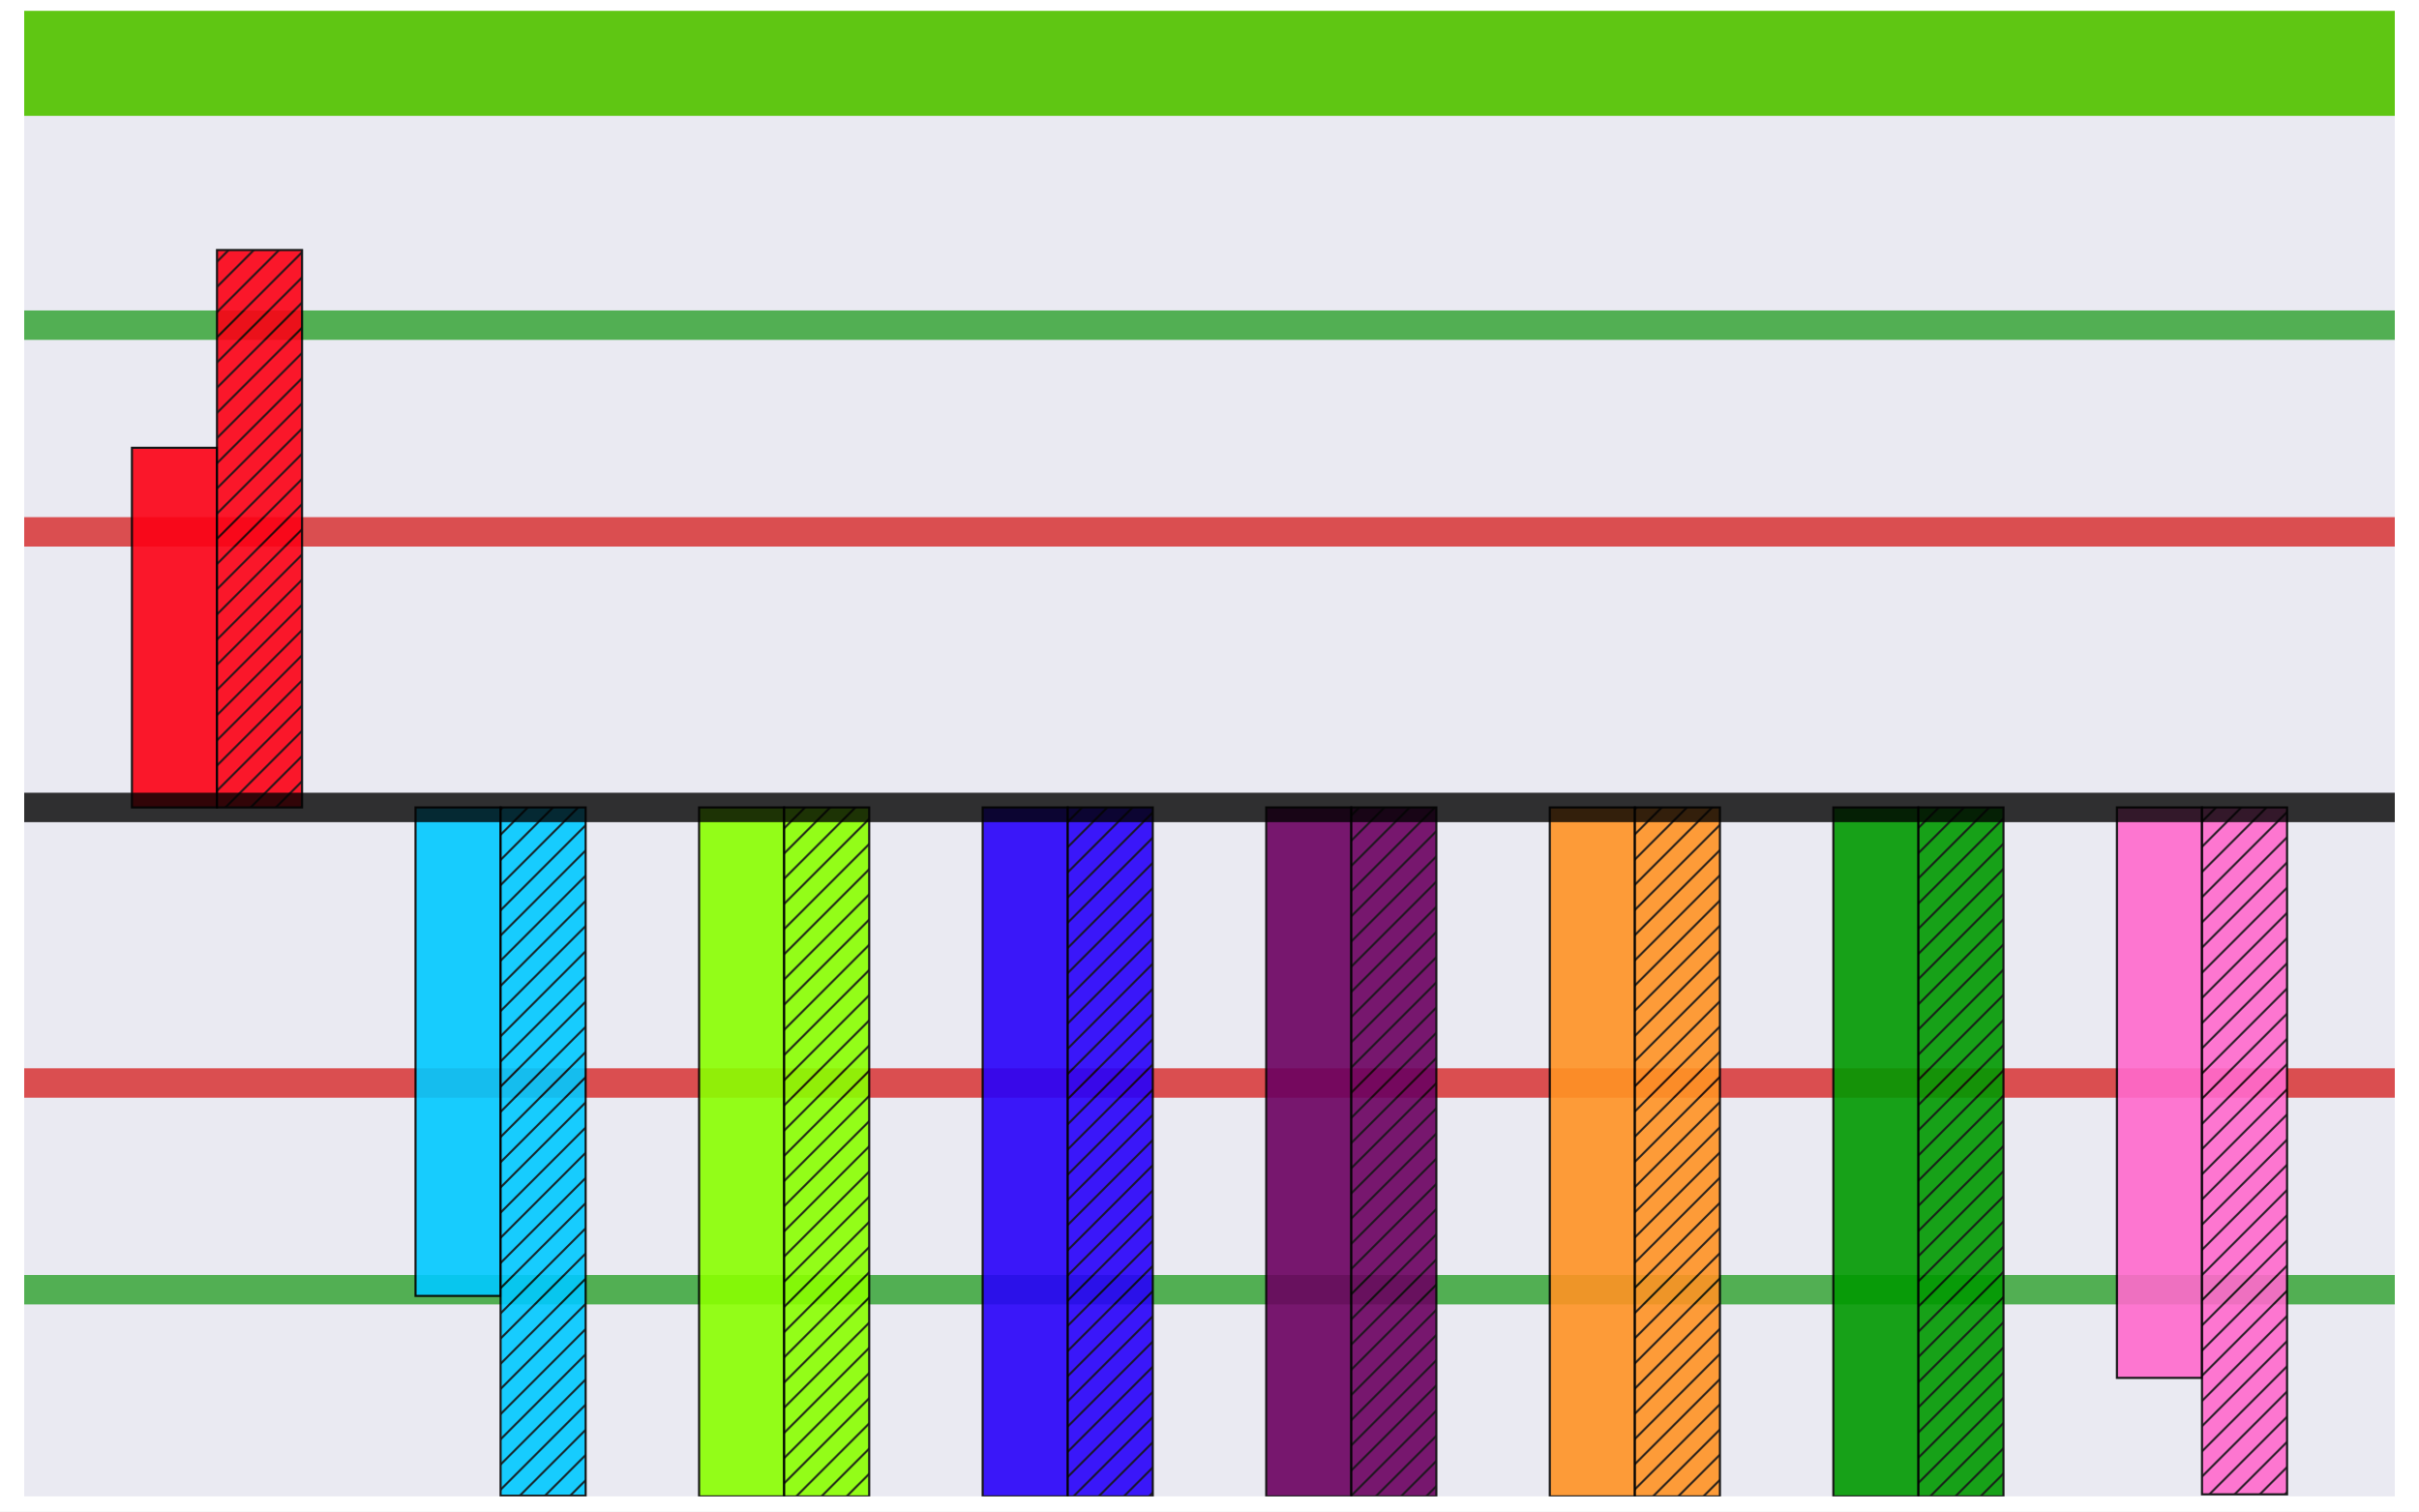
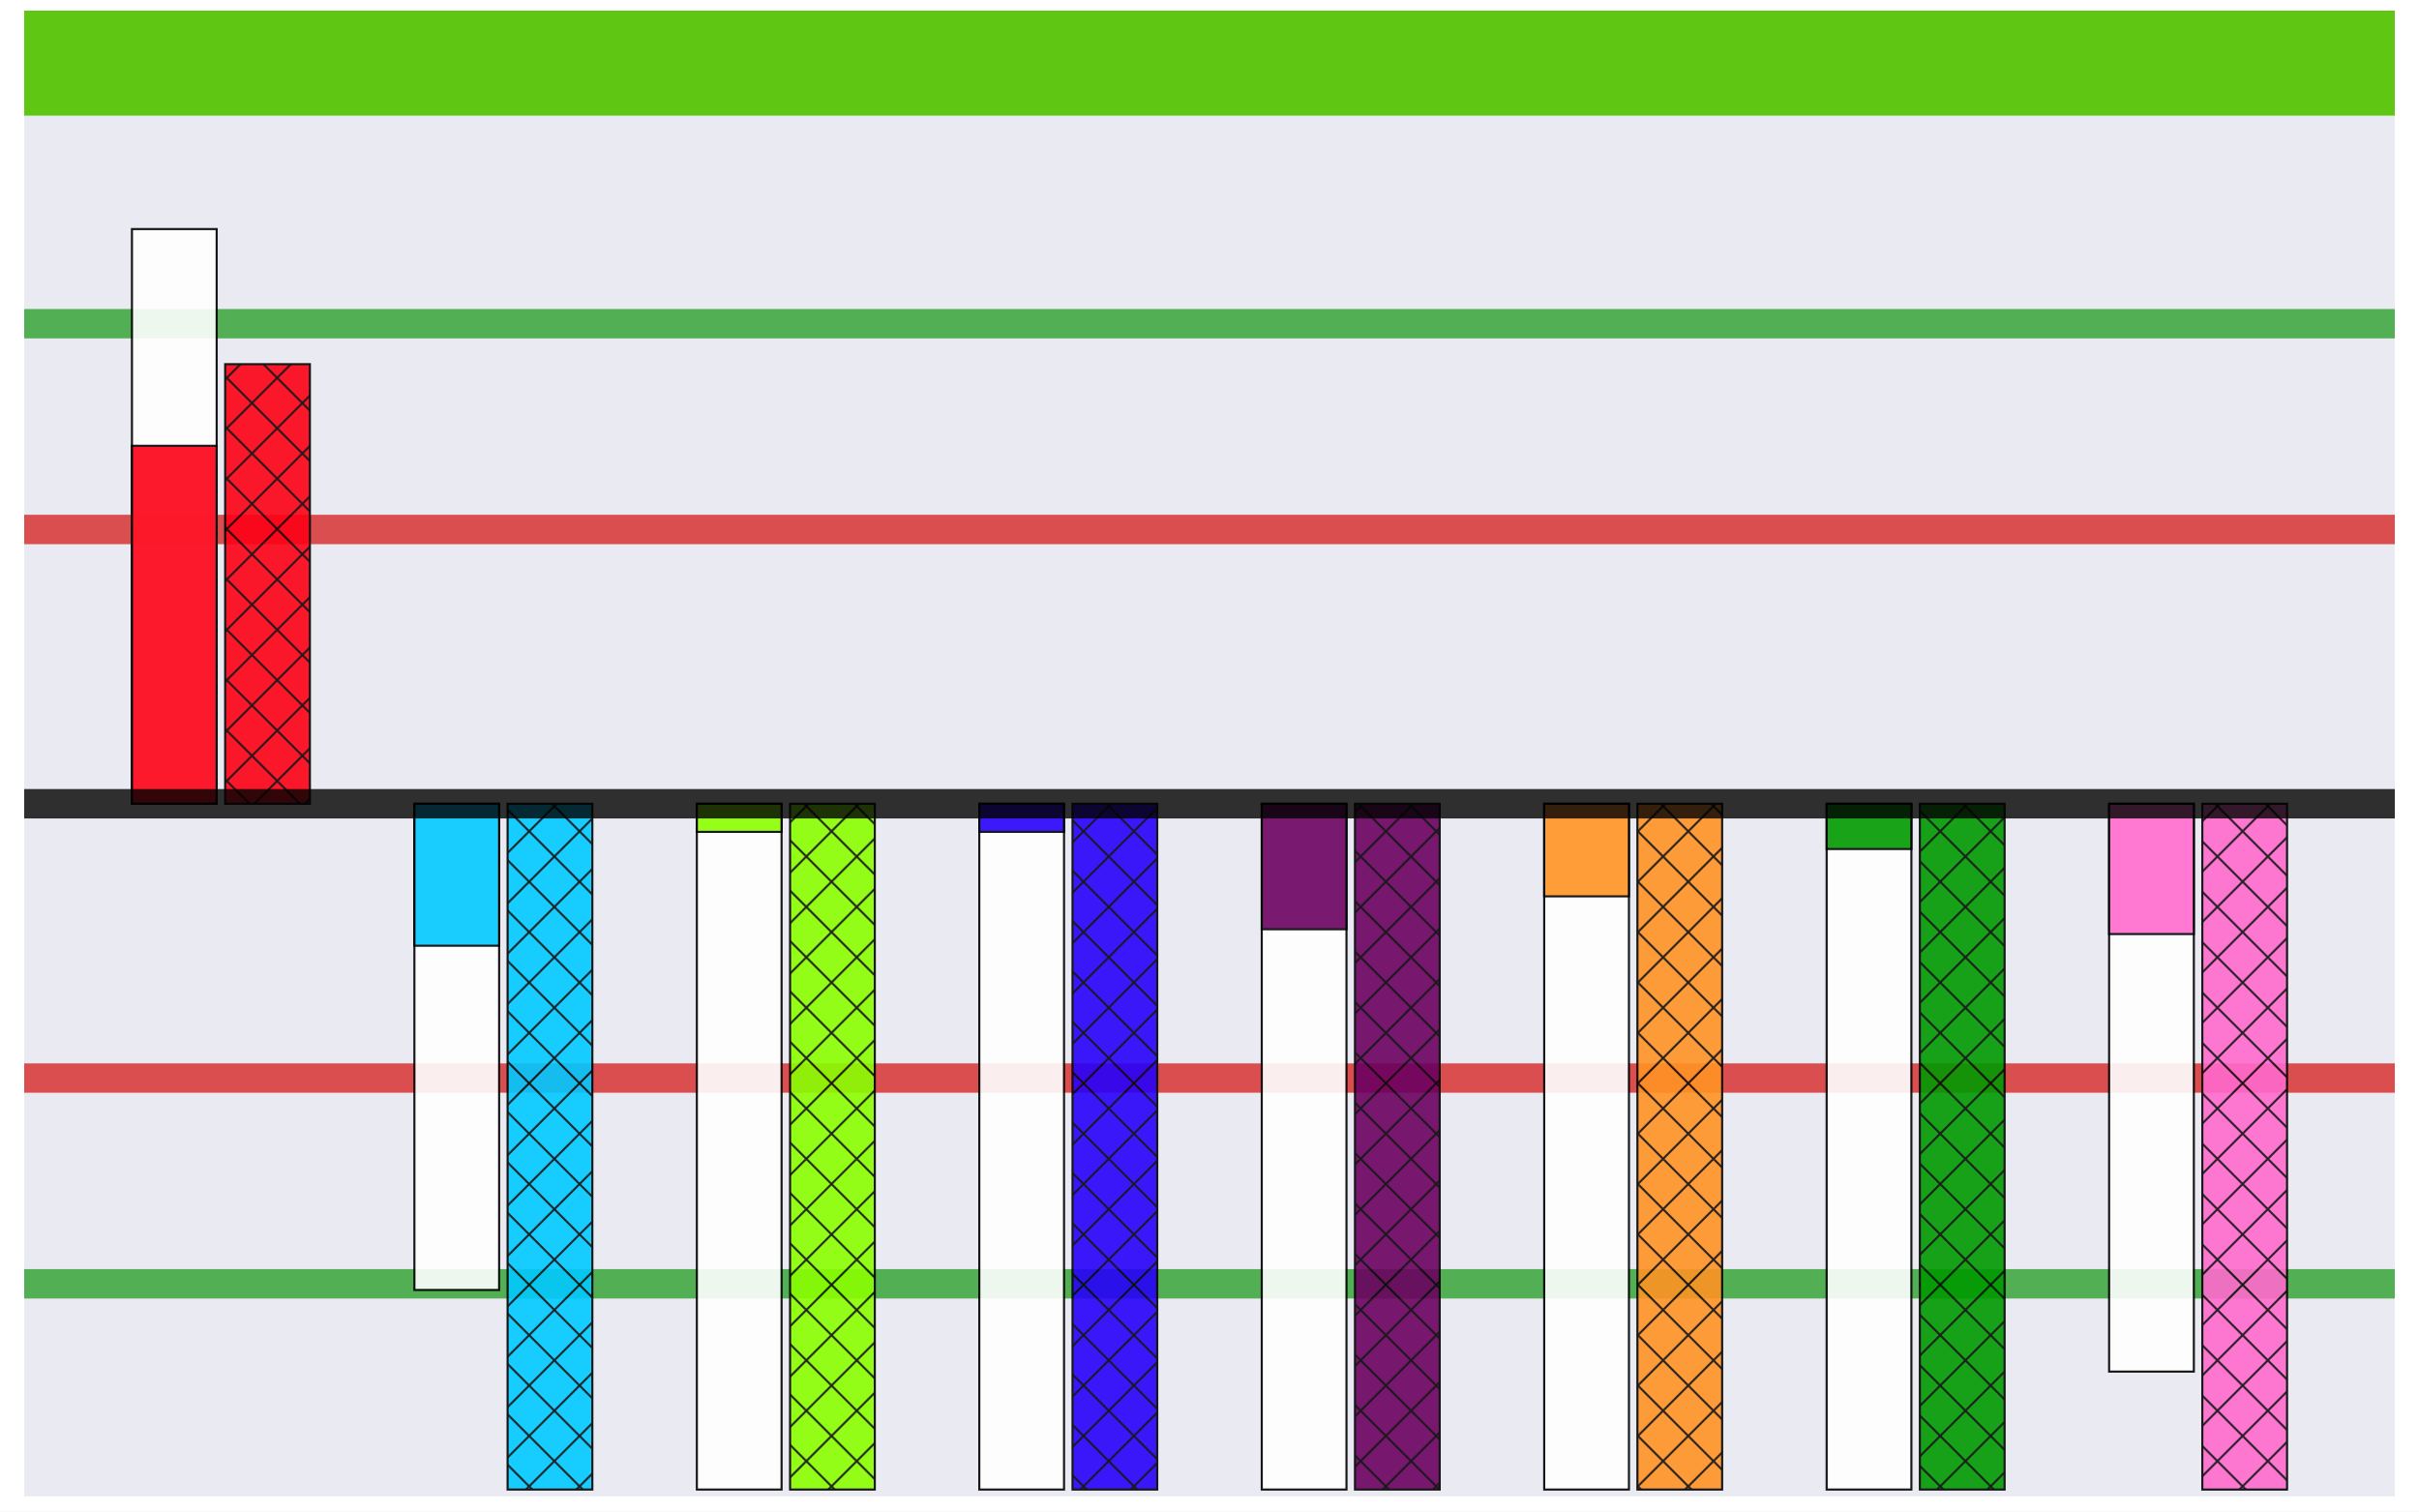
<svg xmlns="http://www.w3.org/2000/svg" width="1152pt" height="720pt" viewBox="0 0 1152 720" version="1.1">
  <defs>
    <style type="text/css">*{stroke-linejoin: round; stroke-linecap: butt}</style>
  </defs>
  <g id="figure_1">
    <g id="patch_1">
      <path d="M 0 720  L 1152 720  L 1152 0  L 0 0  z " style="fill: #ffffff" />
    </g>
    <g id="axes_1">
      <g id="patch_2">
        <path d="M 11.52 712.8  L 1140.48 712.8  L 1140.48 7.2  L 11.52 7.2  z " style="fill: #eaeaf2" />
      </g>
      <g id="matplotlib.axis_1" />
      <g id="matplotlib.axis_2" />
      <g id="line2d_1">
-         <path d="M 11.52 30.173  L 1140.48 30.173  " style="fill: none; stroke: #5fc613; stroke-width: 50" />
+         <path d="M 11.52 30.067  L 1140.48 30.067  " style="fill: none; stroke: #5fc613; stroke-width: 50" />
      </g>
      <g id="line2d_2">
-         <path d="M 11.52 154.884  L 1140.48 154.884  " clip-path="url(#p36c669befa)" style="fill: none; stroke: #2ca02c; stroke-opacity: 0.8; stroke-width: 14; stroke-linecap: round" />
+         <path d="M 11.52 154.2  L 1140.48 154.2  " clip-path="url(#pd15bd74333)" style="fill: none; stroke: #2ca02c; stroke-opacity: 0.8; stroke-width: 14; stroke-linecap: round" />
      </g>
      <g id="line2d_3">
-         <path d="M 11.52 253.34  L 1140.48 253.34  " clip-path="url(#p36c669befa)" style="fill: none; stroke: #d62728; stroke-opacity: 0.8; stroke-width: 14; stroke-linecap: round" />
+         <path d="M 11.52 252.2  L 1140.48 252.2  " clip-path="url(#pd15bd74333)" style="fill: none; stroke: #d62728; stroke-opacity: 0.8; stroke-width: 14; stroke-linecap: round" />
      </g>
      <g id="line2d_4">
-         <path d="M 11.52 614.344  L 1140.48 614.344  " clip-path="url(#p36c669befa)" style="fill: none; stroke: #2ca02c; stroke-opacity: 0.8; stroke-width: 14; stroke-linecap: round" />
+         <path d="M 11.52 611.533  L 1140.48 611.533  " clip-path="url(#pd15bd74333)" style="fill: none; stroke: #2ca02c; stroke-opacity: 0.8; stroke-width: 14; stroke-linecap: round" />
      </g>
      <g id="line2d_5">
-         <path d="M 11.52 515.888  L 1140.48 515.888  " clip-path="url(#p36c669befa)" style="fill: none; stroke: #d62728; stroke-opacity: 0.8; stroke-width: 14; stroke-linecap: round" />
+         <path d="M 11.52 513.533  L 1140.48 513.533  " clip-path="url(#pd15bd74333)" style="fill: none; stroke: #d62728; stroke-opacity: 0.8; stroke-width: 14; stroke-linecap: round" />
      </g>
      <g id="patch_3">
        <path d="M 11.52 712.8  L 11.52 7.2  " style="fill: none" />
      </g>
      <g id="patch_4">
        <path d="M 1140.48 712.8  L 1140.48 7.2  " style="fill: none" />
      </g>
      <g id="patch_5">
        <path d="M 11.52 712.8  L 1140.48 712.8  " style="fill: none" />
      </g>
      <g id="patch_6">
        <path d="M 11.52 7.2  L 1140.48 7.2  " style="fill: none" />
      </g>
      <g id="patch_7">
-         <path d="M 62.836 384.614  L 103.349 384.614  L 103.349 213.301  L 62.836 213.301  z " clip-path="url(#p36c669befa)" style="fill: #fc0014; opacity: 0.9; stroke: #000000; stroke-linejoin: miter" />
+         <path d="M 62.836 382.867  L 103.19 382.867  L 103.19 109.12  L 62.836 109.12  z " clip-path="url(#pd15bd74333)" style="fill: #ffffff; opacity: 0.9; stroke: #000000; stroke-linejoin: miter" />
      </g>
      <g id="patch_8">
-         <path d="M 103.349 384.614  L 143.862 384.614  L 143.862 119.111  L 103.349 119.111  z " clip-path="url(#p36c669befa)" style="fill: url(#hc9ed46c0bf); opacity: 0.9; stroke: #000000; stroke-linejoin: miter" />
+         <path d="M 197.348 382.867  L 237.702 382.867  L 237.702 614.473  L 197.348 614.473  z " clip-path="url(#pd15bd74333)" style="fill: #ffffff; opacity: 0.9; stroke: #000000; stroke-linejoin: miter" />
      </g>
      <g id="patch_9">
-         <path d="M 197.879 384.614  L 238.392 384.614  L 238.392 617.298  L 197.879 617.298  z " clip-path="url(#p36c669befa)" style="fill: #00c9ff; opacity: 0.9; stroke: #000000; stroke-linejoin: miter" />
+         <path d="M 331.861 382.867  L 372.214 382.867  L 372.214 709.533  L 331.861 709.533  z " clip-path="url(#pd15bd74333)" style="fill: #ffffff; opacity: 0.9; stroke: #000000; stroke-linejoin: miter" />
      </g>
      <g id="patch_10">
-         <path d="M 238.392 384.614  L 278.905 384.614  L 278.905 712.472  L 238.392 712.472  z " clip-path="url(#p36c669befa)" style="fill: url(#h27f70e154d); opacity: 0.9; stroke: #000000; stroke-linejoin: miter" />
+         <path d="M 466.373 382.867  L 506.726 382.867  L 506.726 709.533  L 466.373 709.533  z " clip-path="url(#pd15bd74333)" style="fill: #ffffff; opacity: 0.9; stroke: #000000; stroke-linejoin: miter" />
      </g>
      <g id="patch_11">
-         <path d="M 332.922 384.614  L 373.435 384.614  L 373.435 712.8  L 332.922 712.8  z " clip-path="url(#p36c669befa)" style="fill: #8aff00; opacity: 0.9; stroke: #000000; stroke-linejoin: miter" />
+         <path d="M 600.885 382.867  L 641.238 382.867  L 641.238 709.533  L 600.885 709.533  z " clip-path="url(#pd15bd74333)" style="fill: #ffffff; opacity: 0.9; stroke: #000000; stroke-linejoin: miter" />
      </g>
      <g id="patch_12">
-         <path d="M 373.435 384.614  L 413.948 384.614  L 413.948 712.8  L 373.435 712.8  z " clip-path="url(#p36c669befa)" style="fill: url(#h00fb5225b6); opacity: 0.9; stroke: #000000; stroke-linejoin: miter" />
+         <path d="M 735.397 382.867  L 775.75 382.867  L 775.75 709.533  L 735.397 709.533  z " clip-path="url(#pd15bd74333)" style="fill: #ffffff; opacity: 0.9; stroke: #000000; stroke-linejoin: miter" />
      </g>
      <g id="patch_13">
-         <path d="M 467.966 384.614  L 508.478 384.614  L 508.478 712.8  L 467.966 712.8  z " clip-path="url(#p36c669befa)" style="fill: #2700fa; opacity: 0.9; stroke: #000000; stroke-linejoin: miter" />
+         <path d="M 869.909 382.867  L 910.263 382.867  L 910.263 709.533  L 869.909 709.533  z " clip-path="url(#pd15bd74333)" style="fill: #ffffff; opacity: 0.9; stroke: #000000; stroke-linejoin: miter" />
      </g>
      <g id="patch_14">
-         <path d="M 508.478 384.614  L 548.991 384.614  L 548.991 712.8  L 508.478 712.8  z " clip-path="url(#p36c669befa)" style="fill: url(#hba06ab6a94); opacity: 0.9; stroke: #000000; stroke-linejoin: miter" />
+         <path d="M 1004.421 382.867  L 1044.775 382.867  L 1044.775 653.347  L 1004.421 653.347  z " clip-path="url(#pd15bd74333)" style="fill: #ffffff; opacity: 0.9; stroke: #000000; stroke-linejoin: miter" />
      </g>
      <g id="patch_15">
-         <path d="M 603.009 384.614  L 643.522 384.614  L 643.522 712.8  L 603.009 712.8  z " clip-path="url(#p36c669befa)" style="fill: #6a005f; opacity: 0.9; stroke: #000000; stroke-linejoin: miter" />
+         <path d="M 62.836 382.867  L 103.19 382.867  L 103.19 212.347  L 62.836 212.347  z " clip-path="url(#pd15bd74333)" style="fill: #fc0014; opacity: 0.9; stroke: #000000; stroke-linejoin: miter" />
      </g>
      <g id="patch_16">
-         <path d="M 643.522 384.614  L 684.034 384.614  L 684.034 712.8  L 643.522 712.8  z " clip-path="url(#p36c669befa)" style="fill: url(#h0bfc0788da); opacity: 0.9; stroke: #000000; stroke-linejoin: miter" />
+         <path d="M 107.225 382.867  L 147.579 382.867  L 147.579 173.473  L 107.225 173.473  z " clip-path="url(#pd15bd74333)" style="fill: url(#ha971f7691d); opacity: 0.9; stroke: #000000; stroke-linejoin: miter" />
      </g>
      <g id="patch_17">
-         <path d="M 738.052 384.614  L 778.565 384.614  L 778.565 712.8  L 738.052 712.8  z " clip-path="url(#p36c669befa)" style="fill: #ff9224; opacity: 0.9; stroke: #000000; stroke-linejoin: miter" />
+         <path d="M 197.348 382.867  L 237.702 382.867  L 237.702 450.487  L 197.348 450.487  z " clip-path="url(#pd15bd74333)" style="fill: #00c9ff; opacity: 0.9; stroke: #000000; stroke-linejoin: miter" />
      </g>
      <g id="patch_18">
-         <path d="M 778.565 384.614  L 819.078 384.614  L 819.078 712.8  L 778.565 712.8  z " clip-path="url(#p36c669befa)" style="fill: url(#h68de191194); opacity: 0.9; stroke: #000000; stroke-linejoin: miter" />
+         <path d="M 241.737 382.867  L 282.091 382.867  L 282.091 709.533  L 241.737 709.533  z " clip-path="url(#pd15bd74333)" style="fill: url(#hb890bff67b); opacity: 0.9; stroke: #000000; stroke-linejoin: miter" />
      </g>
      <g id="patch_19">
-         <path d="M 873.095 384.614  L 913.608 384.614  L 913.608 712.8  L 873.095 712.8  z " clip-path="url(#p36c669befa)" style="fill: #009900; opacity: 0.9; stroke: #000000; stroke-linejoin: miter" />
+         <path d="M 331.861 382.867  L 372.214 382.867  L 372.214 396.26  L 331.861 396.26  z " clip-path="url(#pd15bd74333)" style="fill: #8aff00; opacity: 0.9; stroke: #000000; stroke-linejoin: miter" />
      </g>
      <g id="patch_20">
-         <path d="M 913.608 384.614  L 954.121 384.614  L 954.121 712.8  L 913.608 712.8  z " clip-path="url(#p36c669befa)" style="fill: url(#h70c1dd1c4b); opacity: 0.9; stroke: #000000; stroke-linejoin: miter" />
+         <path d="M 376.25 382.867  L 416.603 382.867  L 416.603 709.533  L 376.25 709.533  z " clip-path="url(#pd15bd74333)" style="fill: url(#h3e1407e133); opacity: 0.9; stroke: #000000; stroke-linejoin: miter" />
      </g>
      <g id="patch_21">
-         <path d="M 1008.138 384.614  L 1048.651 384.614  L 1048.651 656.352  L 1008.138 656.352  z " clip-path="url(#p36c669befa)" style="fill: #ff69cc; opacity: 0.9; stroke: #000000; stroke-linejoin: miter" />
+         <path d="M 466.373 382.867  L 506.726 382.867  L 506.726 396.26  L 466.373 396.26  z " clip-path="url(#pd15bd74333)" style="fill: #2700fa; opacity: 0.9; stroke: #000000; stroke-linejoin: miter" />
      </g>
      <g id="patch_22">
-         <path d="M 1048.651 384.614  L 1089.164 384.614  L 1089.164 711.815  L 1048.651 711.815  z " clip-path="url(#p36c669befa)" style="fill: url(#hb5c575c445); opacity: 0.9; stroke: #000000; stroke-linejoin: miter" />
+         <path d="M 510.762 382.867  L 551.115 382.867  L 551.115 709.533  L 510.762 709.533  z " clip-path="url(#pd15bd74333)" style="fill: url(#hcbea1538c6); opacity: 0.9; stroke: #000000; stroke-linejoin: miter" />
+       </g>
+       <g id="patch_23">
+         <path d="M 600.885 382.867  L 641.238 382.867  L 641.238 442.647  L 600.885 442.647  z " clip-path="url(#pd15bd74333)" style="fill: #6a005f; opacity: 0.9; stroke: #000000; stroke-linejoin: miter" />
+       </g>
+       <g id="patch_24">
+         <path d="M 645.274 382.867  L 685.627 382.867  L 685.627 709.533  L 645.274 709.533  z " clip-path="url(#pd15bd74333)" style="fill: url(#h070eaac0c0); opacity: 0.9; stroke: #000000; stroke-linejoin: miter" />
+       </g>
+       <g id="patch_25">
+         <path d="M 735.397 382.867  L 775.75 382.867  L 775.75 426.967  L 735.397 426.967  z " clip-path="url(#pd15bd74333)" style="fill: #ff9224; opacity: 0.9; stroke: #000000; stroke-linejoin: miter" />
+       </g>
+       <g id="patch_26">
+         <path d="M 779.786 382.867  L 820.139 382.867  L 820.139 709.533  L 779.786 709.533  z " clip-path="url(#pd15bd74333)" style="fill: url(#h2a7c1b782e); opacity: 0.9; stroke: #000000; stroke-linejoin: miter" />
+       </g>
+       <g id="patch_27">
+         <path d="M 869.909 382.867  L 910.263 382.867  L 910.263 404.427  L 869.909 404.427  z " clip-path="url(#pd15bd74333)" style="fill: #009900; opacity: 0.9; stroke: #000000; stroke-linejoin: miter" />
+       </g>
+       <g id="patch_28">
+         <path d="M 914.298 382.867  L 954.652 382.867  L 954.652 709.533  L 914.298 709.533  z " clip-path="url(#pd15bd74333)" style="fill: url(#h240b3b19cd); opacity: 0.9; stroke: #000000; stroke-linejoin: miter" />
+       </g>
+       <g id="patch_29">
+         <path d="M 1004.421 382.867  L 1044.775 382.867  L 1044.775 444.933  L 1004.421 444.933  z " clip-path="url(#pd15bd74333)" style="fill: #ff69cc; opacity: 0.9; stroke: #000000; stroke-linejoin: miter" />
+       </g>
+       <g id="patch_30">
+         <path d="M 1048.81 382.867  L 1089.164 382.867  L 1089.164 709.533  L 1048.81 709.533  z " clip-path="url(#pd15bd74333)" style="fill: url(#h70aaa639be); opacity: 0.9; stroke: #000000; stroke-linejoin: miter" />
      </g>
      <g id="line2d_6">
-         <path d="M 11.52 384.614  L 1140.48 384.614  " clip-path="url(#p36c669befa)" style="fill: none; stroke: #000000; stroke-opacity: 0.8; stroke-width: 14; stroke-linecap: round" />
+         <path d="M 11.52 382.867  L 1140.48 382.867  " clip-path="url(#pd15bd74333)" style="fill: none; stroke: #000000; stroke-opacity: 0.8; stroke-width: 14; stroke-linecap: round" />
      </g>
    </g>
  </g>
  <defs>
-     <clipPath id="p36c669befa">
+     <clipPath id="pd15bd74333">
      <rect x="11.52" y="7.2" width="1128.96" height="705.6" />
    </clipPath>
  </defs>
  <defs>
-     <pattern id="hc9ed46c0bf" patternUnits="userSpaceOnUse" x="0" y="0" width="72" height="72">
+     <pattern id="ha971f7691d" patternUnits="userSpaceOnUse" x="0" y="0" width="72" height="72">
      <rect x="0" y="0" width="73" height="73" fill="#fc0014" />
-       <path d="M -36 36  L 36 -36  M -30 42  L 42 -30  M -24 48  L 48 -24  M -18 54  L 54 -18  M -12 60  L 60 -12  M -6 66  L 66 -6  M 0 72  L 72 0  M 6 78  L 78 6  M 12 84  L 84 12  M 18 90  L 90 18  M 24 96  L 96 24  M 30 102  L 102 30  M 36 108  L 108 36  " style="fill: #000000; stroke: #000000; stroke-width: 1.0; stroke-linecap: butt; stroke-linejoin: miter; stroke-opacity: 0.9" />
+       <path d="M -36 36  L 36 -36  M -24 48  L 48 -24  M -12 60  L 60 -12  M 0 72  L 72 0  M 12 84  L 84 12  M 24 96  L 96 24  M 36 108  L 108 36  M -36 36  L 36 108  M -24 24  L 48 96  M -12 12  L 60 84  M 0 0  L 72 72  M 12 -12  L 84 60  M 24 -24  L 96 48  M 36 -36  L 108 36  " style="fill: #000000; stroke: #000000; stroke-width: 1.0; stroke-linecap: butt; stroke-linejoin: miter; stroke-opacity: 0.9" />
    </pattern>
-     <pattern id="h27f70e154d" patternUnits="userSpaceOnUse" x="0" y="0" width="72" height="72">
+     <pattern id="hb890bff67b" patternUnits="userSpaceOnUse" x="0" y="0" width="72" height="72">
      <rect x="0" y="0" width="73" height="73" fill="#00c9ff" />
-       <path d="M -36 36  L 36 -36  M -30 42  L 42 -30  M -24 48  L 48 -24  M -18 54  L 54 -18  M -12 60  L 60 -12  M -6 66  L 66 -6  M 0 72  L 72 0  M 6 78  L 78 6  M 12 84  L 84 12  M 18 90  L 90 18  M 24 96  L 96 24  M 30 102  L 102 30  M 36 108  L 108 36  " style="fill: #000000; stroke: #000000; stroke-width: 1.0; stroke-linecap: butt; stroke-linejoin: miter; stroke-opacity: 0.9" />
+       <path d="M -36 36  L 36 -36  M -24 48  L 48 -24  M -12 60  L 60 -12  M 0 72  L 72 0  M 12 84  L 84 12  M 24 96  L 96 24  M 36 108  L 108 36  M -36 36  L 36 108  M -24 24  L 48 96  M -12 12  L 60 84  M 0 0  L 72 72  M 12 -12  L 84 60  M 24 -24  L 96 48  M 36 -36  L 108 36  " style="fill: #000000; stroke: #000000; stroke-width: 1.0; stroke-linecap: butt; stroke-linejoin: miter; stroke-opacity: 0.9" />
    </pattern>
-     <pattern id="h00fb5225b6" patternUnits="userSpaceOnUse" x="0" y="0" width="72" height="72">
+     <pattern id="h3e1407e133" patternUnits="userSpaceOnUse" x="0" y="0" width="72" height="72">
      <rect x="0" y="0" width="73" height="73" fill="#8aff00" />
-       <path d="M -36 36  L 36 -36  M -30 42  L 42 -30  M -24 48  L 48 -24  M -18 54  L 54 -18  M -12 60  L 60 -12  M -6 66  L 66 -6  M 0 72  L 72 0  M 6 78  L 78 6  M 12 84  L 84 12  M 18 90  L 90 18  M 24 96  L 96 24  M 30 102  L 102 30  M 36 108  L 108 36  " style="fill: #000000; stroke: #000000; stroke-width: 1.0; stroke-linecap: butt; stroke-linejoin: miter; stroke-opacity: 0.9" />
+       <path d="M -36 36  L 36 -36  M -24 48  L 48 -24  M -12 60  L 60 -12  M 0 72  L 72 0  M 12 84  L 84 12  M 24 96  L 96 24  M 36 108  L 108 36  M -36 36  L 36 108  M -24 24  L 48 96  M -12 12  L 60 84  M 0 0  L 72 72  M 12 -12  L 84 60  M 24 -24  L 96 48  M 36 -36  L 108 36  " style="fill: #000000; stroke: #000000; stroke-width: 1.0; stroke-linecap: butt; stroke-linejoin: miter; stroke-opacity: 0.9" />
    </pattern>
-     <pattern id="hba06ab6a94" patternUnits="userSpaceOnUse" x="0" y="0" width="72" height="72">
+     <pattern id="hcbea1538c6" patternUnits="userSpaceOnUse" x="0" y="0" width="72" height="72">
      <rect x="0" y="0" width="73" height="73" fill="#2700fa" />
-       <path d="M -36 36  L 36 -36  M -30 42  L 42 -30  M -24 48  L 48 -24  M -18 54  L 54 -18  M -12 60  L 60 -12  M -6 66  L 66 -6  M 0 72  L 72 0  M 6 78  L 78 6  M 12 84  L 84 12  M 18 90  L 90 18  M 24 96  L 96 24  M 30 102  L 102 30  M 36 108  L 108 36  " style="fill: #000000; stroke: #000000; stroke-width: 1.0; stroke-linecap: butt; stroke-linejoin: miter; stroke-opacity: 0.9" />
+       <path d="M -36 36  L 36 -36  M -24 48  L 48 -24  M -12 60  L 60 -12  M 0 72  L 72 0  M 12 84  L 84 12  M 24 96  L 96 24  M 36 108  L 108 36  M -36 36  L 36 108  M -24 24  L 48 96  M -12 12  L 60 84  M 0 0  L 72 72  M 12 -12  L 84 60  M 24 -24  L 96 48  M 36 -36  L 108 36  " style="fill: #000000; stroke: #000000; stroke-width: 1.0; stroke-linecap: butt; stroke-linejoin: miter; stroke-opacity: 0.9" />
    </pattern>
-     <pattern id="h0bfc0788da" patternUnits="userSpaceOnUse" x="0" y="0" width="72" height="72">
+     <pattern id="h070eaac0c0" patternUnits="userSpaceOnUse" x="0" y="0" width="72" height="72">
      <rect x="0" y="0" width="73" height="73" fill="#6a005f" />
-       <path d="M -36 36  L 36 -36  M -30 42  L 42 -30  M -24 48  L 48 -24  M -18 54  L 54 -18  M -12 60  L 60 -12  M -6 66  L 66 -6  M 0 72  L 72 0  M 6 78  L 78 6  M 12 84  L 84 12  M 18 90  L 90 18  M 24 96  L 96 24  M 30 102  L 102 30  M 36 108  L 108 36  " style="fill: #000000; stroke: #000000; stroke-width: 1.0; stroke-linecap: butt; stroke-linejoin: miter; stroke-opacity: 0.9" />
+       <path d="M -36 36  L 36 -36  M -24 48  L 48 -24  M -12 60  L 60 -12  M 0 72  L 72 0  M 12 84  L 84 12  M 24 96  L 96 24  M 36 108  L 108 36  M -36 36  L 36 108  M -24 24  L 48 96  M -12 12  L 60 84  M 0 0  L 72 72  M 12 -12  L 84 60  M 24 -24  L 96 48  M 36 -36  L 108 36  " style="fill: #000000; stroke: #000000; stroke-width: 1.0; stroke-linecap: butt; stroke-linejoin: miter; stroke-opacity: 0.9" />
    </pattern>
-     <pattern id="h68de191194" patternUnits="userSpaceOnUse" x="0" y="0" width="72" height="72">
+     <pattern id="h2a7c1b782e" patternUnits="userSpaceOnUse" x="0" y="0" width="72" height="72">
      <rect x="0" y="0" width="73" height="73" fill="#ff9224" />
-       <path d="M -36 36  L 36 -36  M -30 42  L 42 -30  M -24 48  L 48 -24  M -18 54  L 54 -18  M -12 60  L 60 -12  M -6 66  L 66 -6  M 0 72  L 72 0  M 6 78  L 78 6  M 12 84  L 84 12  M 18 90  L 90 18  M 24 96  L 96 24  M 30 102  L 102 30  M 36 108  L 108 36  " style="fill: #000000; stroke: #000000; stroke-width: 1.0; stroke-linecap: butt; stroke-linejoin: miter; stroke-opacity: 0.9" />
+       <path d="M -36 36  L 36 -36  M -24 48  L 48 -24  M -12 60  L 60 -12  M 0 72  L 72 0  M 12 84  L 84 12  M 24 96  L 96 24  M 36 108  L 108 36  M -36 36  L 36 108  M -24 24  L 48 96  M -12 12  L 60 84  M 0 0  L 72 72  M 12 -12  L 84 60  M 24 -24  L 96 48  M 36 -36  L 108 36  " style="fill: #000000; stroke: #000000; stroke-width: 1.0; stroke-linecap: butt; stroke-linejoin: miter; stroke-opacity: 0.9" />
    </pattern>
-     <pattern id="h70c1dd1c4b" patternUnits="userSpaceOnUse" x="0" y="0" width="72" height="72">
+     <pattern id="h240b3b19cd" patternUnits="userSpaceOnUse" x="0" y="0" width="72" height="72">
      <rect x="0" y="0" width="73" height="73" fill="#009900" />
-       <path d="M -36 36  L 36 -36  M -30 42  L 42 -30  M -24 48  L 48 -24  M -18 54  L 54 -18  M -12 60  L 60 -12  M -6 66  L 66 -6  M 0 72  L 72 0  M 6 78  L 78 6  M 12 84  L 84 12  M 18 90  L 90 18  M 24 96  L 96 24  M 30 102  L 102 30  M 36 108  L 108 36  " style="fill: #000000; stroke: #000000; stroke-width: 1.0; stroke-linecap: butt; stroke-linejoin: miter; stroke-opacity: 0.9" />
+       <path d="M -36 36  L 36 -36  M -24 48  L 48 -24  M -12 60  L 60 -12  M 0 72  L 72 0  M 12 84  L 84 12  M 24 96  L 96 24  M 36 108  L 108 36  M -36 36  L 36 108  M -24 24  L 48 96  M -12 12  L 60 84  M 0 0  L 72 72  M 12 -12  L 84 60  M 24 -24  L 96 48  M 36 -36  L 108 36  " style="fill: #000000; stroke: #000000; stroke-width: 1.0; stroke-linecap: butt; stroke-linejoin: miter; stroke-opacity: 0.9" />
    </pattern>
-     <pattern id="hb5c575c445" patternUnits="userSpaceOnUse" x="0" y="0" width="72" height="72">
+     <pattern id="h70aaa639be" patternUnits="userSpaceOnUse" x="0" y="0" width="72" height="72">
      <rect x="0" y="0" width="73" height="73" fill="#ff69cc" />
-       <path d="M -36 36  L 36 -36  M -30 42  L 42 -30  M -24 48  L 48 -24  M -18 54  L 54 -18  M -12 60  L 60 -12  M -6 66  L 66 -6  M 0 72  L 72 0  M 6 78  L 78 6  M 12 84  L 84 12  M 18 90  L 90 18  M 24 96  L 96 24  M 30 102  L 102 30  M 36 108  L 108 36  " style="fill: #000000; stroke: #000000; stroke-width: 1.0; stroke-linecap: butt; stroke-linejoin: miter; stroke-opacity: 0.9" />
+       <path d="M -36 36  L 36 -36  M -24 48  L 48 -24  M -12 60  L 60 -12  M 0 72  L 72 0  M 12 84  L 84 12  M 24 96  L 96 24  M 36 108  L 108 36  M -36 36  L 36 108  M -24 24  L 48 96  M -12 12  L 60 84  M 0 0  L 72 72  M 12 -12  L 84 60  M 24 -24  L 96 48  M 36 -36  L 108 36  " style="fill: #000000; stroke: #000000; stroke-width: 1.0; stroke-linecap: butt; stroke-linejoin: miter; stroke-opacity: 0.9" />
    </pattern>
  </defs>
</svg>
